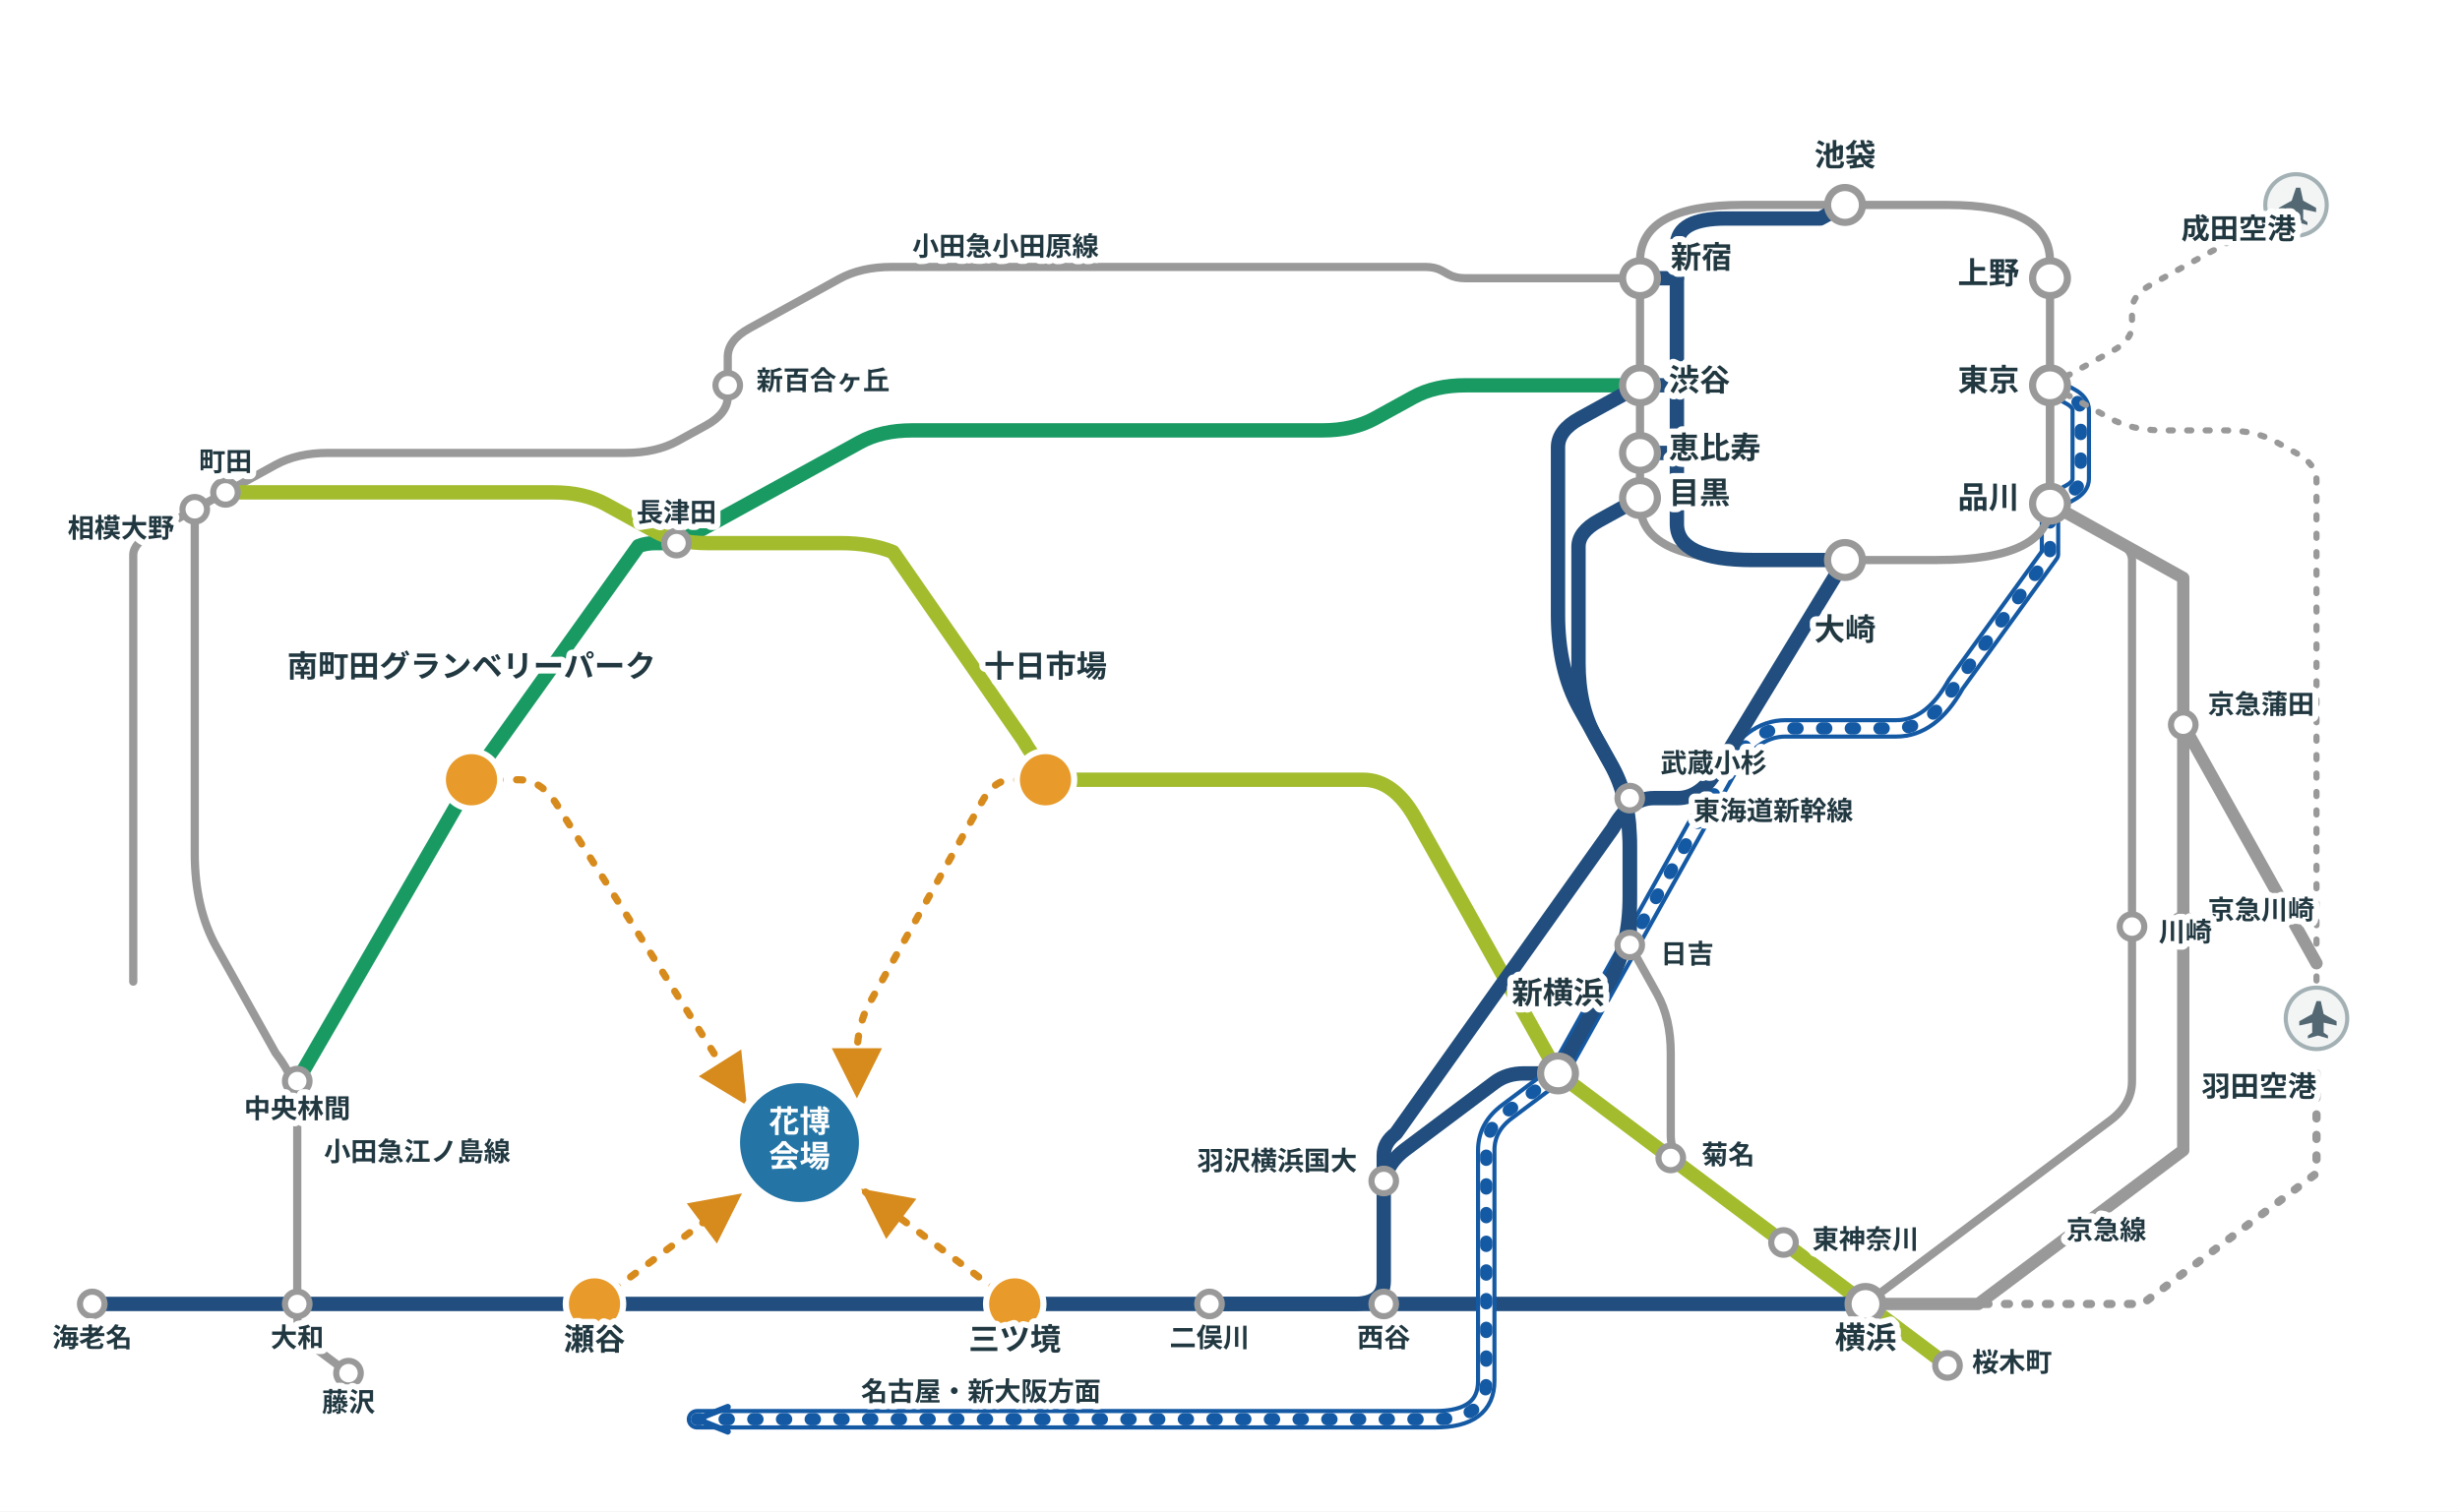
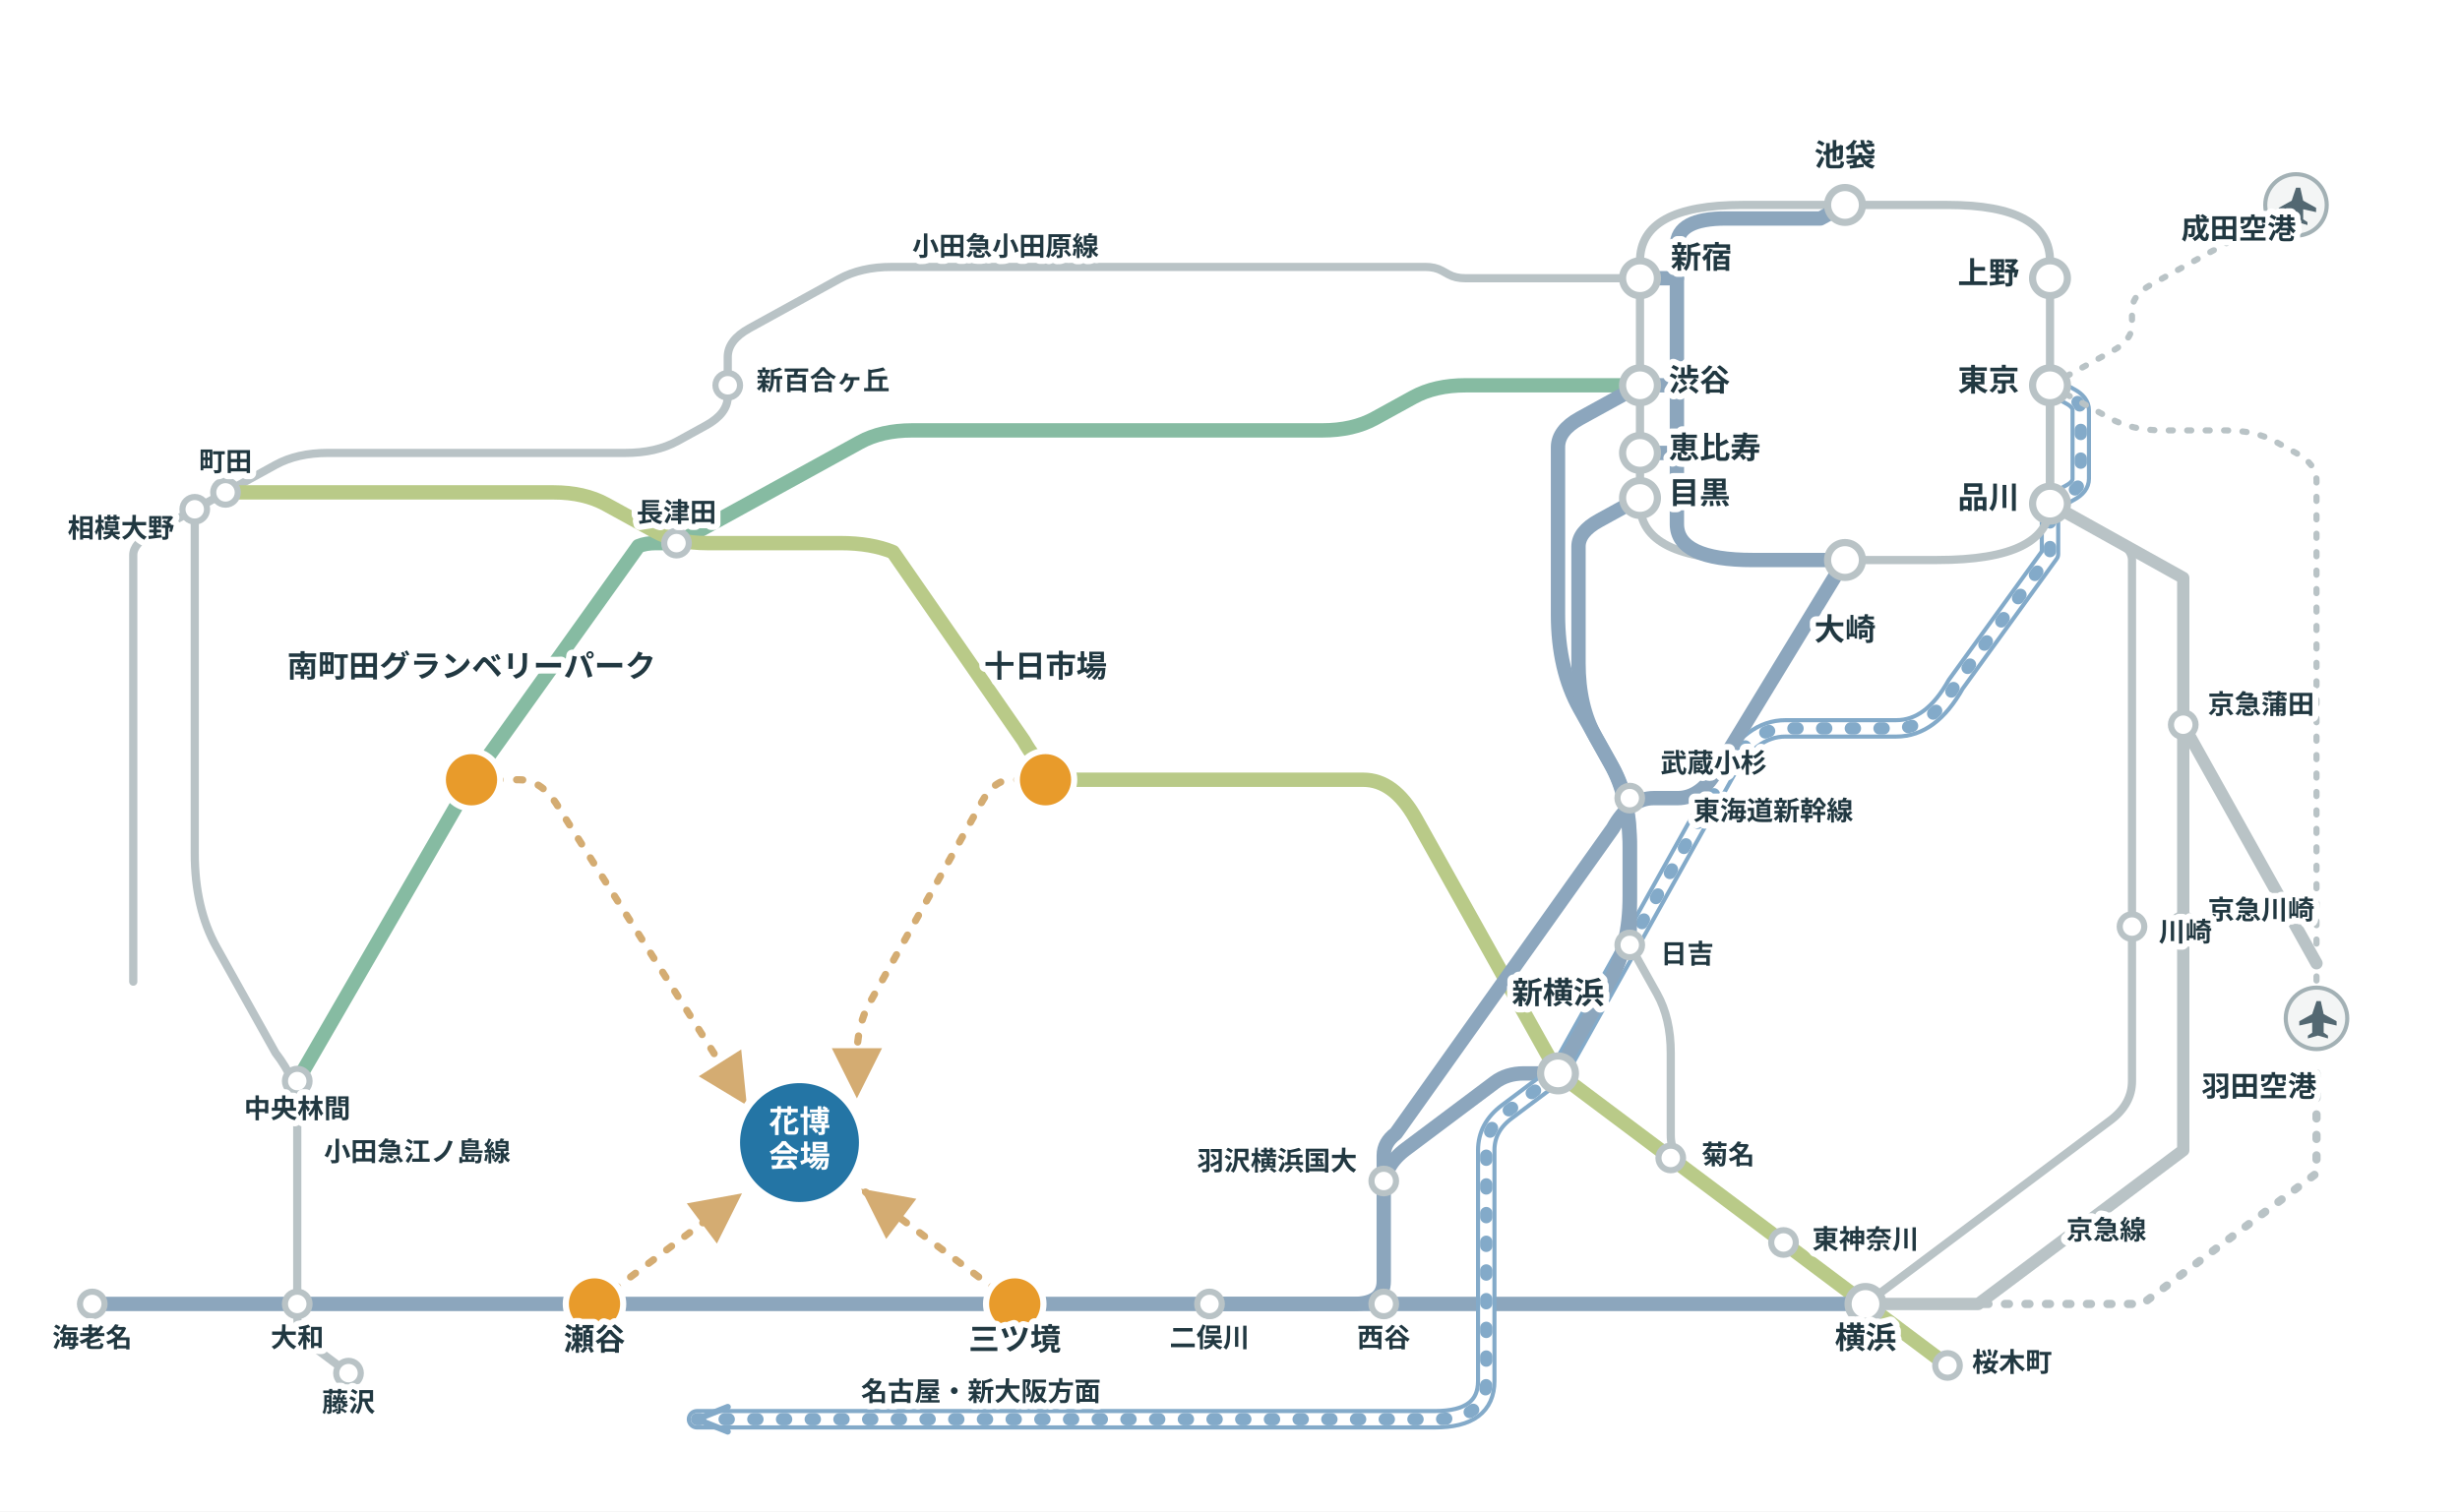
<svg xmlns="http://www.w3.org/2000/svg" id="diagram" viewBox="0 0 1200 737.5" role="img" aria-labelledby="map-title map-desc">
  <style>  .rail { fill: none; stroke-linejoin: round; stroke-linecap: round; }
  .label { font-size: 15px; font-weight: 700; fill: #213841; paint-order: stroke; stroke: #fff; stroke-width: 6px; stroke-linejoin: round; }
  .label.small { font-size: 13px; }
  .label.airport { font-size: 14px; }
  .legend-title { font-size: 16px; font-weight: 700; fill: #243a43; }
  .legend-label { font-size: 13px; fill: #3c5056; }
  .footnote { font-size: 12px; fill: #52676e; }
  .destination { font-size: 15px; font-weight: 700; fill: #fff; text-anchor: middle; }
</style>
  <defs>
    <marker id="arrow" viewBox="0 0 10 10" refX="9" refY="5" markerWidth="7" markerHeight="7" orient="auto-start-reverse">
-       <path d="M0 0 L10 5 L0 10 Z" fill="#d78b1d" />
+       <path d="M0 0 L10 5 L0 10 Z" fill="#d4ac72" />
    </marker>
    <g id="plane" fill="#536872">
      <path d="M0 -12 L3 -12 L5 -3 L14 2 L14 5 L5 3 L5 10 L8 12 L8 14 L1 12 L-6 14 L-6 12 L-3 10 L-3 3 L-12 5 L-12 2 L-3 -3 Z" />
    </g>
  </defs>
  <rect width="1200" height="737.5" fill="#fff" />
  <g id="routes">
-     <path d="M 795 461.07 L 808.33 484.95 Q 815 496.89 815.00 513.77 L 815.00 553.75 Q 815 565 825.61 572.96 L 910 636.25" stroke="#999999" stroke-width="4" class="rail" />
-     <path d="M 95 248.5 L 110 240.25 L 134.39 226.84 Q 145 221 160.00 221 L 305.00 221 Q 320 221 330.61 215.16 L 344.39 207.59 Q 355 201.75 355.00 193.5 L 355.00 174.25 Q 355 166 365.61 160.16 L 409.39 136.09 Q 420 130.25 435.00 130.25 L 695.29 130.25 Q 700 130.25 703.33 132.08 L 706.67 133.92 Q 710 135.75 714.71 135.75 L 800 135.75" stroke="#999999" stroke-width="4" class="rail" />
-     <path d="M 95 248.5 L 75.00 259.5 Q 65 265 65.00 270.84 L 65 478.98" stroke="#999999" stroke-width="4" class="rail" />
-     <path d="M 95 248.5 L 95.00 416.29 Q 95 443.16 105.61 462.16 L 134.39 513.7 Q 145 527.5 145.00 538.75 L 145.00 642.41 Q 145 651.25 153.33 657.5 L 170 670" stroke="#999999" stroke-width="4" class="rail" />
-     <path d="M 1000 188 L 1000.00 237.5 Q 1000 245.75 1010.61 251.59 L 1029.39 261.91 Q 1040 267.06 1040.00 273.25 L 1040.00 527.5 Q 1040 538.75 1029.39 546.71 L 910 636.25" stroke="#999999" stroke-width="4" class="rail" />
-     <path d="M 760 523.75 L 842 376.89 Q 854 355.4 871 355.4 L 925 355.4 Q 942 355.4 954 333.91 L 1000 270.36 L 1000 245.75" stroke="#1459a3" stroke-width="10" class="rail" />
+     <path d="M 795 461.07 L 808.33 484.95 Q 815 496.89 815.00 513.77 L 815.00 553.75 Q 815 565 825.61 572.96 L 910 636.25" stroke="#b9c3c6" stroke-width="4" class="rail" />
+     <path d="M 95 248.5 L 110 240.25 L 134.39 226.84 Q 145 221 160.00 221 L 305.00 221 Q 320 221 330.61 215.16 L 344.39 207.59 Q 355 201.75 355.00 193.5 L 355.00 174.25 Q 355 166 365.61 160.16 L 409.39 136.09 Q 420 130.25 435.00 130.25 L 695.29 130.25 Q 700 130.25 703.33 132.08 L 706.67 133.92 Q 710 135.75 714.71 135.75 L 800 135.75" stroke="#b9c3c6" stroke-width="4" class="rail" />
+     <path d="M 95 248.5 L 75.00 259.5 Q 65 265 65.00 270.84 L 65 478.98" stroke="#b9c3c6" stroke-width="4" class="rail" />
+     <path d="M 95 248.5 L 95.00 416.29 Q 95 443.16 105.61 462.16 L 134.39 513.7 Q 145 527.5 145.00 538.75 L 145.00 642.41 Q 145 651.25 153.33 657.5 L 170 670" stroke="#b9c3c6" stroke-width="4" class="rail" />
+     <path d="M 1000 188 L 1000.00 237.5 Q 1000 245.75 1010.61 251.59 L 1029.39 261.91 Q 1040 267.06 1040.00 273.25 L 1040.00 527.5 Q 1040 538.75 1029.39 546.71 L 910 636.25" stroke="#b9c3c6" stroke-width="4" class="rail" />
+     <path d="M 760 523.75 L 842 376.89 Q 854 355.4 871 355.4 L 925 355.4 Q 942 355.4 954 333.91 L 1000 270.36 L 1000 245.75" stroke="#83aac9" stroke-width="10" class="rail" />
    <path d="M 760 523.75 L 842 376.89 Q 854 355.4 871 355.4 L 925 355.4 Q 942 355.4 954 333.91 L 1000 270.36 L 1000 245.75" stroke="#fff" stroke-width="6" class="rail" />
-     <path d="M 760 523.75 L 842 376.89 Q 854 355.4 871 355.4 L 925 355.4 Q 942 355.4 954 333.91 L 1000 270.36 L 1000 245.75" stroke="#1459a3" stroke-width="6" stroke-dasharray="2 12" class="rail" />
-     <path d="M 1000 245.75 L 1010.00 240.25 Q 1015 237.5 1015.00 233.61 L 1015.00 200.14 Q 1015 196.25 1010.00 193.5 L 1000 188" stroke="#1459a3" stroke-width="10" class="rail" />
+     <path d="M 760 523.75 L 842 376.89 Q 854 355.4 871 355.4 L 925 355.4 Q 942 355.4 954 333.91 L 1000 270.36 L 1000 245.75" stroke="#83aac9" stroke-width="6" stroke-dasharray="2 12" class="rail" />
+     <path d="M 1000 245.75 L 1010.00 240.25 Q 1015 237.5 1015.00 233.61 L 1015.00 200.14 Q 1015 196.25 1010.00 193.5 L 1000 188" stroke="#83aac9" stroke-width="10" class="rail" />
    <path d="M 1000 245.75 L 1010.00 240.25 Q 1015 237.5 1015.00 233.61 L 1015.00 200.14 Q 1015 196.25 1010.00 193.5 L 1000 188" stroke="#fff" stroke-width="6" class="rail" />
-     <path d="M 1000 245.75 L 1010.00 240.25 Q 1015 237.5 1015.00 233.61 L 1015.00 200.14 Q 1015 196.25 1010.00 193.5 L 1000 188" stroke="#1459a3" stroke-width="6" stroke-dasharray="2 12" class="rail" />
-     <path d="M 1000 188 L 1030.57 171.19 Q 1040 166 1040.00 158.67 L 1040.00 151.33 Q 1040 144 1049.43 138.81 L 1120 100" stroke="#999999" stroke-width="3" class="rail" stroke-dasharray="2 7" />
-     <path d="M 1000 188 L 1029.39 204.16 Q 1040 210 1055.00 210 L 1085.86 210 Q 1100 210 1110.00 215.5 L 1120.00 221 Q 1130 226.5 1130.00 234.28 L 1130 496.89" stroke="#999999" stroke-width="3" class="rail" stroke-dasharray="2 7" />
-     <path d="M 850 100 H 950 Q 1000 100 1000 127.5 V 245.75 Q 1000 273.25 945 273.25 H 855 Q 800 273.25 800 245.75 V 127.5 Q 800 100 850 100 Z" stroke="#999999" stroke-width="4" class="rail" />
-     <path d="M 800 188 L 715.00 188 Q 700 188 689.39 193.84 L 670.61 204.16 Q 660 210 645.00 210 L 445.00 210 Q 430 210 419.39 215.84 L 333.54 263.05 Q 330 265 325.00 265 L 320.00 265 Q 315 265 311.46 266.46 L 230 380.47 L 145 527.5" stroke="#199a63" stroke-width="7" class="rail" />
-     <path d="M 110 240.25 L 270.00 240.25 Q 285 240.25 295.61 246.09 L 319.39 259.16 Q 330 265 345.00 265 L 410.00 265 Q 425 265 435.61 269.38 L 499.39 361.46 Q 510 380.47 525.00 380.47 L 665.00 380.47 Q 680 380.47 690.61 399.48 L 760 523.75 L 815 565 L 870 606.25 L 910 636.25 L 950 666.25" stroke="#a3bc2e" stroke-width="7" class="rail" />
-     <path d="M 45 636.25 L 145 636.25 L 290 636.25 L 495 636.25 L 590 636.25 L 675 636.25 L 910 636.25" stroke="#214e7e" stroke-width="7" class="rail" />
-     <path d="M 590 636.25 L 660.00 636.25 Q 675 636.25 675.00 625 L 675.00 580 Q 675 568.75 685.61 560.79 L 729.11 528.17 Q 735 523.75 743.33 523.75 L 760 523.75" stroke="#214e7e" stroke-width="7" class="rail" />
-     <path d="M 760 523.75 L 785.57 477.95 Q 795 461.07 795.00 437.19 L 795.00 413.31 Q 795 389.43 785.57 372.54 L 770.61 345.75 Q 760 326.74 760.00 299.88 L 760.00 218.25 Q 760 210 770.61 204.16 L 800 188" stroke="#214e7e" stroke-width="7" class="rail" />
-     <path d="M 795 461.07 L 795.00 410.54 Q 795 389.43 786.67 374.5 L 778.33 359.58 Q 770 344.65 770.00 323.54 L 770.00 266.71 Q 770 259.5 780.00 254 L 800 243" stroke="#214e7e" stroke-width="7" class="rail" />
-     <path d="M 675 576.25 L 675.00 563.75 Q 675 557.5 680.89 553.08 L 786.75 404.21 Q 795 389.43 806.67 389.43 L 818.33 389.43 Q 830 389.43 838.25 374.65 L 900 273.25" stroke="#214e7e" stroke-width="7" class="rail" />
-     <path d="M 900 273.25 H 855 Q 818 273.25 818 255.65 V 119.8 Q 818 106.6 842 106.6 H 888 L 900 100" stroke="#214e7e" stroke-width="7" class="rail" />
-     <path d="M 818 221 L 800 221" stroke="#214e7e" stroke-width="7" class="rail" />
-     <path d="M 818 188 L 800 188" stroke="#214e7e" stroke-width="7" class="rail" />
-     <path d="M 818 135.75 L 800 135.75" stroke="#214e7e" stroke-width="7" class="rail" />
-     <path d="M 1000 245.75 L 1065 281.97 L 1065 353.61 L 1065 452.11 L 1065 561.25 L 965 636.25 L 910 636.25 M 1065 353.61 L 1130 470.02" stroke="#999999" stroke-width="6" class="rail" />
-     <path d="M 1130 523.75 L 1130 572.5 L 1045 636.25 L 910 636.25" stroke="#999999" stroke-width="4" stroke-dasharray="2 8" class="rail" />
+     <path d="M 1000 245.75 L 1010.00 240.25 Q 1015 237.5 1015.00 233.61 L 1015.00 200.14 Q 1015 196.25 1010.00 193.5 L 1000 188" stroke="#83aac9" stroke-width="6" stroke-dasharray="2 12" class="rail" />
+     <path d="M 1000 188 L 1030.57 171.19 Q 1040 166 1040.00 158.67 L 1040.00 151.33 Q 1040 144 1049.43 138.81 L 1120 100" stroke="#b9c3c6" stroke-width="3" class="rail" stroke-dasharray="2 7" />
+     <path d="M 1000 188 L 1029.39 204.16 Q 1040 210 1055.00 210 L 1085.86 210 Q 1100 210 1110.00 215.5 L 1120.00 221 Q 1130 226.5 1130.00 234.28 L 1130 496.89" stroke="#b9c3c6" stroke-width="3" class="rail" stroke-dasharray="2 7" />
+     <path d="M 850 100 H 950 Q 1000 100 1000 127.5 V 245.75 Q 1000 273.25 945 273.25 H 855 Q 800 273.25 800 245.75 V 127.5 Q 800 100 850 100 Z" stroke="#b9c3c6" stroke-width="4" class="rail" />
+     <path d="M 800 188 L 715.00 188 Q 700 188 689.39 193.84 L 670.61 204.16 Q 660 210 645.00 210 L 445.00 210 Q 430 210 419.39 215.84 L 333.54 263.05 Q 330 265 325.00 265 L 320.00 265 Q 315 265 311.46 266.46 L 230 380.47 L 145 527.5" stroke="#86bba2" stroke-width="7" class="rail" />
+     <path d="M 110 240.25 L 270.00 240.25 Q 285 240.25 295.61 246.09 L 319.39 259.16 Q 330 265 345.00 265 L 410.00 265 Q 425 265 435.61 269.38 L 499.39 361.46 Q 510 380.47 525.00 380.47 L 665.00 380.47 Q 680 380.47 690.61 399.48 L 760 523.75 L 815 565 L 870 606.25 L 910 636.25 L 950 666.25" stroke="#b9ca88" stroke-width="7" class="rail" />
+     <path d="M 45 636.25 L 145 636.25 L 290 636.25 L 495 636.25 L 590 636.25 L 675 636.25 L 910 636.25" stroke="#8ca6bd" stroke-width="7" class="rail" />
+     <path d="M 590 636.25 L 660.00 636.25 Q 675 636.25 675.00 625 L 675.00 580 Q 675 568.75 685.61 560.79 L 729.11 528.17 Q 735 523.75 743.33 523.75 L 760 523.75" stroke="#8ca6bd" stroke-width="7" class="rail" />
+     <path d="M 760 523.75 L 785.57 477.95 Q 795 461.07 795.00 437.19 L 795.00 413.31 Q 795 389.43 785.57 372.54 L 770.61 345.75 Q 760 326.74 760.00 299.88 L 760.00 218.25 Q 760 210 770.61 204.16 L 800 188" stroke="#8ca6bd" stroke-width="7" class="rail" />
+     <path d="M 795 461.07 L 795.00 410.54 Q 795 389.43 786.67 374.5 L 778.33 359.58 Q 770 344.65 770.00 323.54 L 770.00 266.71 Q 770 259.5 780.00 254 L 800 243" stroke="#8ca6bd" stroke-width="7" class="rail" />
+     <path d="M 675 576.25 L 675.00 563.75 Q 675 557.5 680.89 553.08 L 786.75 404.21 Q 795 389.43 806.67 389.43 L 818.33 389.43 Q 830 389.43 838.25 374.65 L 900 273.25" stroke="#8ca6bd" stroke-width="7" class="rail" />
+     <path d="M 900 273.25 H 855 Q 818 273.25 818 255.65 V 119.8 Q 818 106.6 842 106.6 H 888 L 900 100" stroke="#8ca6bd" stroke-width="7" class="rail" />
+     <path d="M 818 221 L 800 221" stroke="#8ca6bd" stroke-width="7" class="rail" />
+     <path d="M 818 188 L 800 188" stroke="#8ca6bd" stroke-width="7" class="rail" />
+     <path d="M 818 135.75 L 800 135.75" stroke="#8ca6bd" stroke-width="7" class="rail" />
+     <path d="M 1000 245.75 L 1065 281.97 L 1065 353.61 L 1065 452.11 L 1065 561.25 L 965 636.25 L 910 636.25 M 1065 353.61 L 1130 470.02" stroke="#b9c3c6" stroke-width="6" class="rail" />
+     <path d="M 1130 523.75 L 1130 572.5 L 1045 636.25 L 910 636.25" stroke="#b9c3c6" stroke-width="4" stroke-dasharray="2 8" class="rail" />
  </g>
  <g id="shinkansen-west">
-     <path d="M 760 523.75 L 735 542.5 Q 725 550 725 561.25 L 725 673.75 Q 725 692.5 700 692.5 L 340 692.5" stroke="#1459a3" stroke-width="10" class="rail" />
+     <path d="M 760 523.75 L 735 542.5 Q 725 550 725 561.25 L 725 673.75 Q 725 692.5 700 692.5 L 340 692.5" stroke="#83aac9" stroke-width="10" class="rail" />
    <path d="M 760 523.75 L 735 542.5 Q 725 550 725 561.25 L 725 673.75 Q 725 692.5 700 692.5 L 340 692.5" stroke="#fff" stroke-width="6" class="rail" />
-     <path d="M 760 523.75 L 735 542.5 Q 725 550 725 561.25 L 725 673.75 Q 725 692.5 700 692.5 L 340 692.5" stroke="#1459a3" stroke-width="6" stroke-dasharray="2 12" class="rail" />
-     <path d="M 340 692.5 L 355 686.5 M 340 692.5 L 355 698.5" fill="none" stroke="#1459a3" stroke-width="3" stroke-linecap="round" />
+     <path d="M 760 523.75 L 735 542.5 Q 725 550 725 561.25 L 725 673.75 Q 725 692.5 700 692.5 L 340 692.5" stroke="#83aac9" stroke-width="6" stroke-dasharray="2 12" class="rail" />
+     <path d="M 340 692.5 L 355 686.5 M 340 692.5 L 355 698.5" fill="none" stroke="#83aac9" stroke-width="3" stroke-linecap="round" />
  </g>
  <g id="shuttles">
-     <path d="M 230 380.47 L 253.33 380.47 Q 265 380.47 273.25 395.25 L 363 537.25" fill="none" stroke="#d78b1d" stroke-width="3.5" stroke-dasharray="3 8" stroke-linecap="round" marker-end="url(#arrow)" />
-     <path d="M 510 380.47 L 493.33 380.47 Q 485 380.47 479.11 391.03 L 424.13 489.48 Q 418 500.47 418.00 515.99 L 418 533.5" fill="none" stroke="#d78b1d" stroke-width="3.5" stroke-dasharray="3 8" stroke-linecap="round" marker-end="url(#arrow)" />
-     <path d="M 290 636.25 L 360 583.75" fill="none" stroke="#d78b1d" stroke-width="3.5" stroke-dasharray="3 8" stroke-linecap="round" marker-end="url(#arrow)" />
-     <path d="M 495 636.25 L 422 581.5" fill="none" stroke="#d78b1d" stroke-width="3.5" stroke-dasharray="3 8" stroke-linecap="round" marker-end="url(#arrow)" />
+     <path d="M 230 380.47 L 253.33 380.47 Q 265 380.47 273.25 395.25 L 363 537.25" fill="none" stroke="#d4ac72" stroke-width="3.5" stroke-dasharray="3 8" stroke-linecap="round" marker-end="url(#arrow)" />
+     <path d="M 510 380.47 L 493.33 380.47 Q 485 380.47 479.11 391.03 L 424.13 489.48 Q 418 500.47 418.00 515.99 L 418 533.5" fill="none" stroke="#d4ac72" stroke-width="3.5" stroke-dasharray="3 8" stroke-linecap="round" marker-end="url(#arrow)" />
+     <path d="M 290 636.25 L 360 583.75" fill="none" stroke="#d4ac72" stroke-width="3.5" stroke-dasharray="3 8" stroke-linecap="round" marker-end="url(#arrow)" />
+     <path d="M 495 636.25 L 422 581.5" fill="none" stroke="#d4ac72" stroke-width="3.5" stroke-dasharray="3 8" stroke-linecap="round" marker-end="url(#arrow)" />
  </g>
  <g id="stations">
-     <circle cx="1065" cy="353.61" r="6" fill="#fff" stroke="#999999" stroke-width="3" />
-     <circle cx="1065" cy="452.11" r="6" fill="#fff" stroke="#999999" stroke-width="3" />
-     <circle cx="900" cy="100" r="8.5" fill="#fff" stroke="#999999" stroke-width="3.5" />
-     <circle cx="800" cy="135.75" r="8.5" fill="#fff" stroke="#999999" stroke-width="3.5" />
-     <circle cx="800" cy="188" r="8.5" fill="#fff" stroke="#999999" stroke-width="3.5" />
-     <circle cx="800" cy="221" r="8.5" fill="#fff" stroke="#999999" stroke-width="3.5" />
-     <circle cx="800" cy="243" r="8.5" fill="#fff" stroke="#999999" stroke-width="3.5" />
-     <circle cx="900" cy="273.25" r="8.5" fill="#fff" stroke="#999999" stroke-width="3.5" />
-     <circle cx="1000" cy="245.75" r="8.5" fill="#fff" stroke="#999999" stroke-width="3.5" />
-     <circle cx="1000" cy="188" r="8.5" fill="#fff" stroke="#999999" stroke-width="3.5" />
-     <circle cx="1000" cy="135.75" r="8.5" fill="#fff" stroke="#999999" stroke-width="3.5" />
-     <circle cx="760" cy="523.75" r="8.5" fill="#fff" stroke="#999999" stroke-width="3.5" />
-     <circle cx="910" cy="636.25" r="8.5" fill="#fff" stroke="#999999" stroke-width="3.5" />
-     <circle cx="110" cy="240.25" r="6" fill="#fff" stroke="#999999" stroke-width="3" />
-     <circle cx="330" cy="265" r="6" fill="#fff" stroke="#999999" stroke-width="3" />
-     <circle cx="145" cy="527.5" r="6" fill="#fff" stroke="#999999" stroke-width="3" />
-     <circle cx="45" cy="636.25" r="6" fill="#fff" stroke="#999999" stroke-width="3" />
-     <circle cx="145" cy="636.25" r="6" fill="#fff" stroke="#999999" stroke-width="3" />
-     <circle cx="590" cy="636.25" r="6" fill="#fff" stroke="#999999" stroke-width="3" />
-     <circle cx="675" cy="636.25" r="6" fill="#fff" stroke="#999999" stroke-width="3" />
-     <circle cx="675" cy="576.25" r="6" fill="#fff" stroke="#999999" stroke-width="3" />
-     <circle cx="815" cy="565" r="6" fill="#fff" stroke="#999999" stroke-width="3" />
-     <circle cx="870" cy="606.25" r="6" fill="#fff" stroke="#999999" stroke-width="3" />
-     <circle cx="950" cy="666.25" r="6" fill="#fff" stroke="#999999" stroke-width="3" />
-     <circle cx="795" cy="389.43" r="6" fill="#fff" stroke="#999999" stroke-width="3" />
-     <circle cx="795" cy="461.07" r="6" fill="#fff" stroke="#999999" stroke-width="3" />
-     <circle cx="1040" cy="452.11" r="6" fill="#fff" stroke="#999999" stroke-width="3" />
-     <circle cx="95" cy="248.5" r="6" fill="#fff" stroke="#999999" stroke-width="3" />
-     <circle cx="355" cy="188" r="6" fill="#fff" stroke="#999999" stroke-width="3" />
-     <circle cx="170" cy="670" r="6" fill="#fff" stroke="#999999" stroke-width="3" />
+     <circle cx="1065" cy="353.61" r="6" fill="#fff" stroke="#b9c3c6" stroke-width="3" />
+     <circle cx="1065" cy="452.11" r="6" fill="#fff" stroke="#b9c3c6" stroke-width="3" />
+     <circle cx="900" cy="100" r="8.5" fill="#fff" stroke="#b9c3c6" stroke-width="3.5" />
+     <circle cx="800" cy="135.75" r="8.5" fill="#fff" stroke="#b9c3c6" stroke-width="3.5" />
+     <circle cx="800" cy="188" r="8.5" fill="#fff" stroke="#b9c3c6" stroke-width="3.5" />
+     <circle cx="800" cy="221" r="8.5" fill="#fff" stroke="#b9c3c6" stroke-width="3.5" />
+     <circle cx="800" cy="243" r="8.5" fill="#fff" stroke="#b9c3c6" stroke-width="3.5" />
+     <circle cx="900" cy="273.25" r="8.5" fill="#fff" stroke="#b9c3c6" stroke-width="3.5" />
+     <circle cx="1000" cy="245.75" r="8.5" fill="#fff" stroke="#b9c3c6" stroke-width="3.5" />
+     <circle cx="1000" cy="188" r="8.5" fill="#fff" stroke="#b9c3c6" stroke-width="3.5" />
+     <circle cx="1000" cy="135.75" r="8.5" fill="#fff" stroke="#b9c3c6" stroke-width="3.5" />
+     <circle cx="760" cy="523.75" r="8.5" fill="#fff" stroke="#b9c3c6" stroke-width="3.5" />
+     <circle cx="910" cy="636.25" r="8.5" fill="#fff" stroke="#b9c3c6" stroke-width="3.5" />
+     <circle cx="110" cy="240.25" r="6" fill="#fff" stroke="#b9c3c6" stroke-width="3" />
+     <circle cx="330" cy="265" r="6" fill="#fff" stroke="#b9c3c6" stroke-width="3" />
+     <circle cx="145" cy="527.5" r="6" fill="#fff" stroke="#b9c3c6" stroke-width="3" />
+     <circle cx="45" cy="636.25" r="6" fill="#fff" stroke="#b9c3c6" stroke-width="3" />
+     <circle cx="145" cy="636.25" r="6" fill="#fff" stroke="#b9c3c6" stroke-width="3" />
+     <circle cx="590" cy="636.25" r="6" fill="#fff" stroke="#b9c3c6" stroke-width="3" />
+     <circle cx="675" cy="636.25" r="6" fill="#fff" stroke="#b9c3c6" stroke-width="3" />
+     <circle cx="675" cy="576.25" r="6" fill="#fff" stroke="#b9c3c6" stroke-width="3" />
+     <circle cx="815" cy="565" r="6" fill="#fff" stroke="#b9c3c6" stroke-width="3" />
+     <circle cx="870" cy="606.25" r="6" fill="#fff" stroke="#b9c3c6" stroke-width="3" />
+     <circle cx="950" cy="666.25" r="6" fill="#fff" stroke="#b9c3c6" stroke-width="3" />
+     <circle cx="795" cy="389.43" r="6" fill="#fff" stroke="#b9c3c6" stroke-width="3" />
+     <circle cx="795" cy="461.07" r="6" fill="#fff" stroke="#b9c3c6" stroke-width="3" />
+     <circle cx="1040" cy="452.11" r="6" fill="#fff" stroke="#b9c3c6" stroke-width="3" />
+     <circle cx="95" cy="248.5" r="6" fill="#fff" stroke="#b9c3c6" stroke-width="3" />
+     <circle cx="355" cy="188" r="6" fill="#fff" stroke="#b9c3c6" stroke-width="3" />
+     <circle cx="170" cy="670" r="6" fill="#fff" stroke="#b9c3c6" stroke-width="3" />
    <circle cx="230" cy="380.47" r="14" fill="#e89b2b" stroke="#fff" stroke-width="3" />
    <circle cx="510" cy="380.47" r="14" fill="#e89b2b" stroke="#fff" stroke-width="3" />
    <circle cx="290" cy="636.25" r="14" fill="#e89b2b" stroke="#fff" stroke-width="3" />
    <circle cx="495" cy="636.25" r="14" fill="#e89b2b" stroke="#fff" stroke-width="3" />
    <circle cx="390" cy="557.5" r="31" fill="#2475a5" stroke="#fff" stroke-width="4" />
    <circle cx="1120" cy="100" r="15" fill="#f3f5f5" stroke="#a3b1b5" stroke-width="2" />
    <use href="#plane" transform="translate(1120,100) scale(.7)" />
    <circle cx="1130" cy="496.89" r="15" fill="#f3f5f5" stroke="#a3b1b5" stroke-width="2" />
    <use href="#plane" transform="translate(1130,496.89) scale(.7)" />
  </g>
  <g id="labels">
    <text x="1077" y="348.24" class="label small">京急蒲田</text>
    <text x="1077" y="448.53" class="label small">京急川崎</text>
-     <text x="1008" y="604.75" class="label small" fill="#999999">京急線</text>
+     <text x="1008" y="604.75" class="label small" fill="#b9c3c6">京急線</text>
    <text x="826" y="400.17" class="label small">東海道新幹線</text>
    <text x="420" y="683.5" class="label small">名古屋・新大阪方面</text>
    <text x="900" y="81" text-anchor="middle" class="label">池袋</text>
    <text x="815" y="130.8" text-anchor="start" class="label">新宿</text>
    <text x="814" y="190.75" text-anchor="start" class="label">渋谷</text>
    <text x="814" y="223.75" text-anchor="start" class="label">恵比寿</text>
    <text x="814" y="245.75" text-anchor="start" class="label">目黒</text>
    <text x="900" y="312.42" text-anchor="middle" class="label">大崎</text>
    <text x="985" y="247.95" text-anchor="end" class="label">品川</text>
    <text x="985" y="190.75" text-anchor="end" class="label">東京</text>
    <text x="985" y="138.5" text-anchor="end" class="label">上野</text>
    <text x="760" y="489.72" text-anchor="middle" class="label">新横浜</text>
    <text x="910" y="658" text-anchor="middle" class="label">横浜</text>
    <text x="110" y="229.8" text-anchor="middle" class="label small">町田</text>
    <text x="330" y="254.55" text-anchor="middle" class="label small">長津田</text>
    <text x="145" y="545.5" text-anchor="middle" class="label small">中央林間</text>
    <text x="45" y="657.25" text-anchor="middle" class="label small">海老名</text>
    <text x="145" y="657.25" text-anchor="middle" class="label small">大和</text>
    <text x="590" y="657.25" text-anchor="middle" class="label small">二俣川</text>
    <text x="675" y="657.25" text-anchor="middle" class="label small">西谷</text>
    <text x="662" y="571" text-anchor="end" class="label small">羽沢横浜国大</text>
    <text x="830" y="568" text-anchor="start" class="label small">菊名</text>
    <text x="884" y="609.25" text-anchor="start" class="label small">東神奈川</text>
    <text x="962" y="669.25" text-anchor="start" class="label small">桜木町</text>
    <text x="810" y="376.89" text-anchor="start" class="label small">武蔵小杉</text>
    <text x="810" y="470.02" text-anchor="start" class="label small">日吉</text>
    <text x="1053" y="459.28" text-anchor="start" class="label small">川崎</text>
    <text x="85" y="262.25" text-anchor="end" class="label small">相模大野</text>
    <text x="369" y="190.2" text-anchor="start" class="label small">新百合ヶ丘</text>
    <text x="170" y="688.75" text-anchor="middle" class="label small">藤沢</text>
    <text x="230" y="330.33" text-anchor="middle" class="label">南町田グランベリーパーク</text>
    <text x="510" y="330.33" text-anchor="middle" class="label">十日市場</text>
    <text x="290" y="658.75" text-anchor="middle" class="label">瀬谷</text>
    <text x="495" y="658.75" text-anchor="middle" class="label">三ツ境</text>
    <text x="445" y="124.75" class="label small">小田急小田原線</text>
    <text x="158" y="566.5" class="label small">小田急江ノ島線</text>
    <text x="390" y="552.5" class="destination">花博</text>
    <text x="390" y="569.5" class="destination">会場</text>
    <text x="1120" y="116.5" text-anchor="end" class="label airport">成田空港</text>
    <text x="1130" y="535" text-anchor="end" class="label airport">羽田空港</text>
  </g>
</svg>
